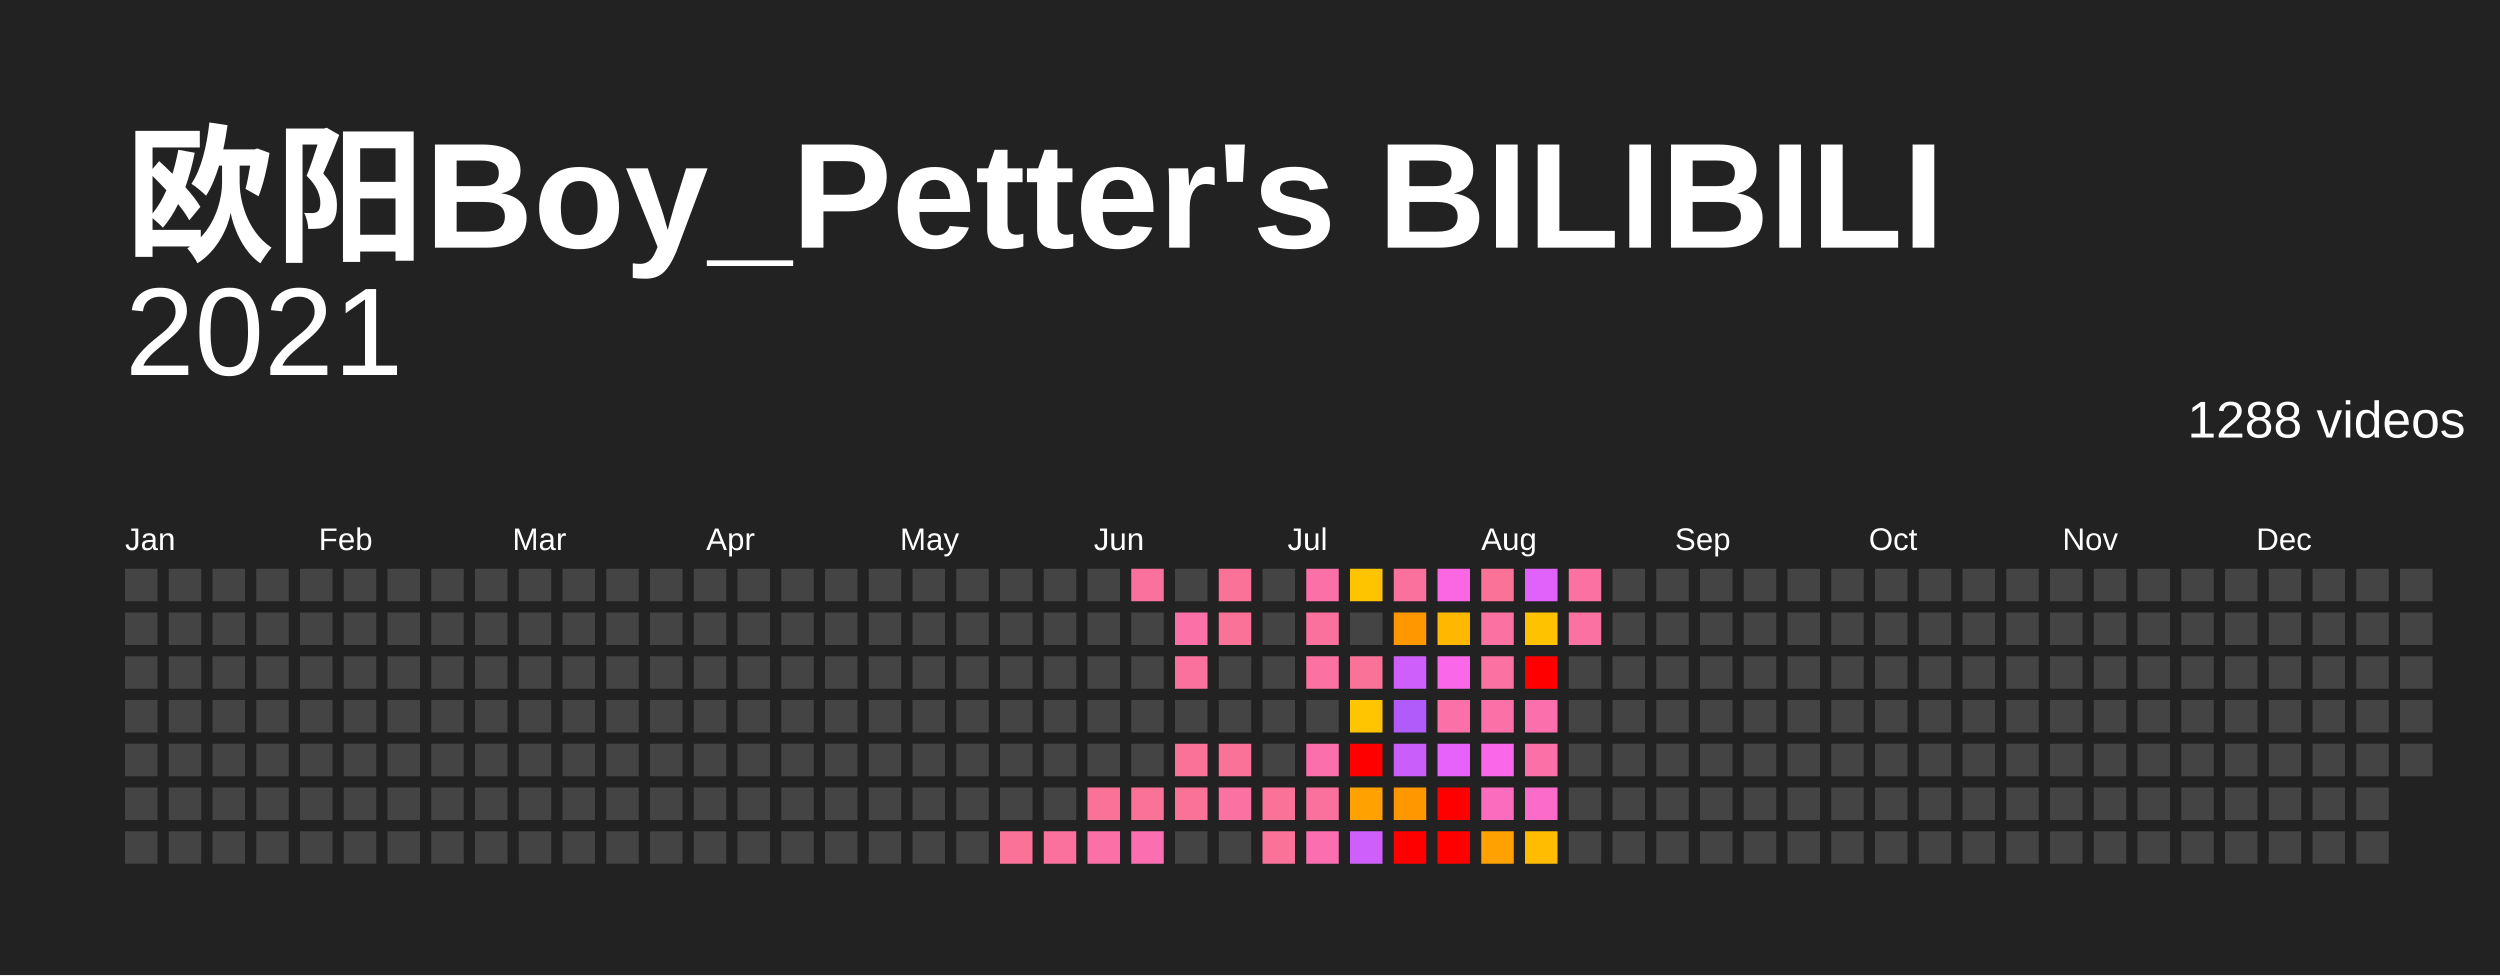
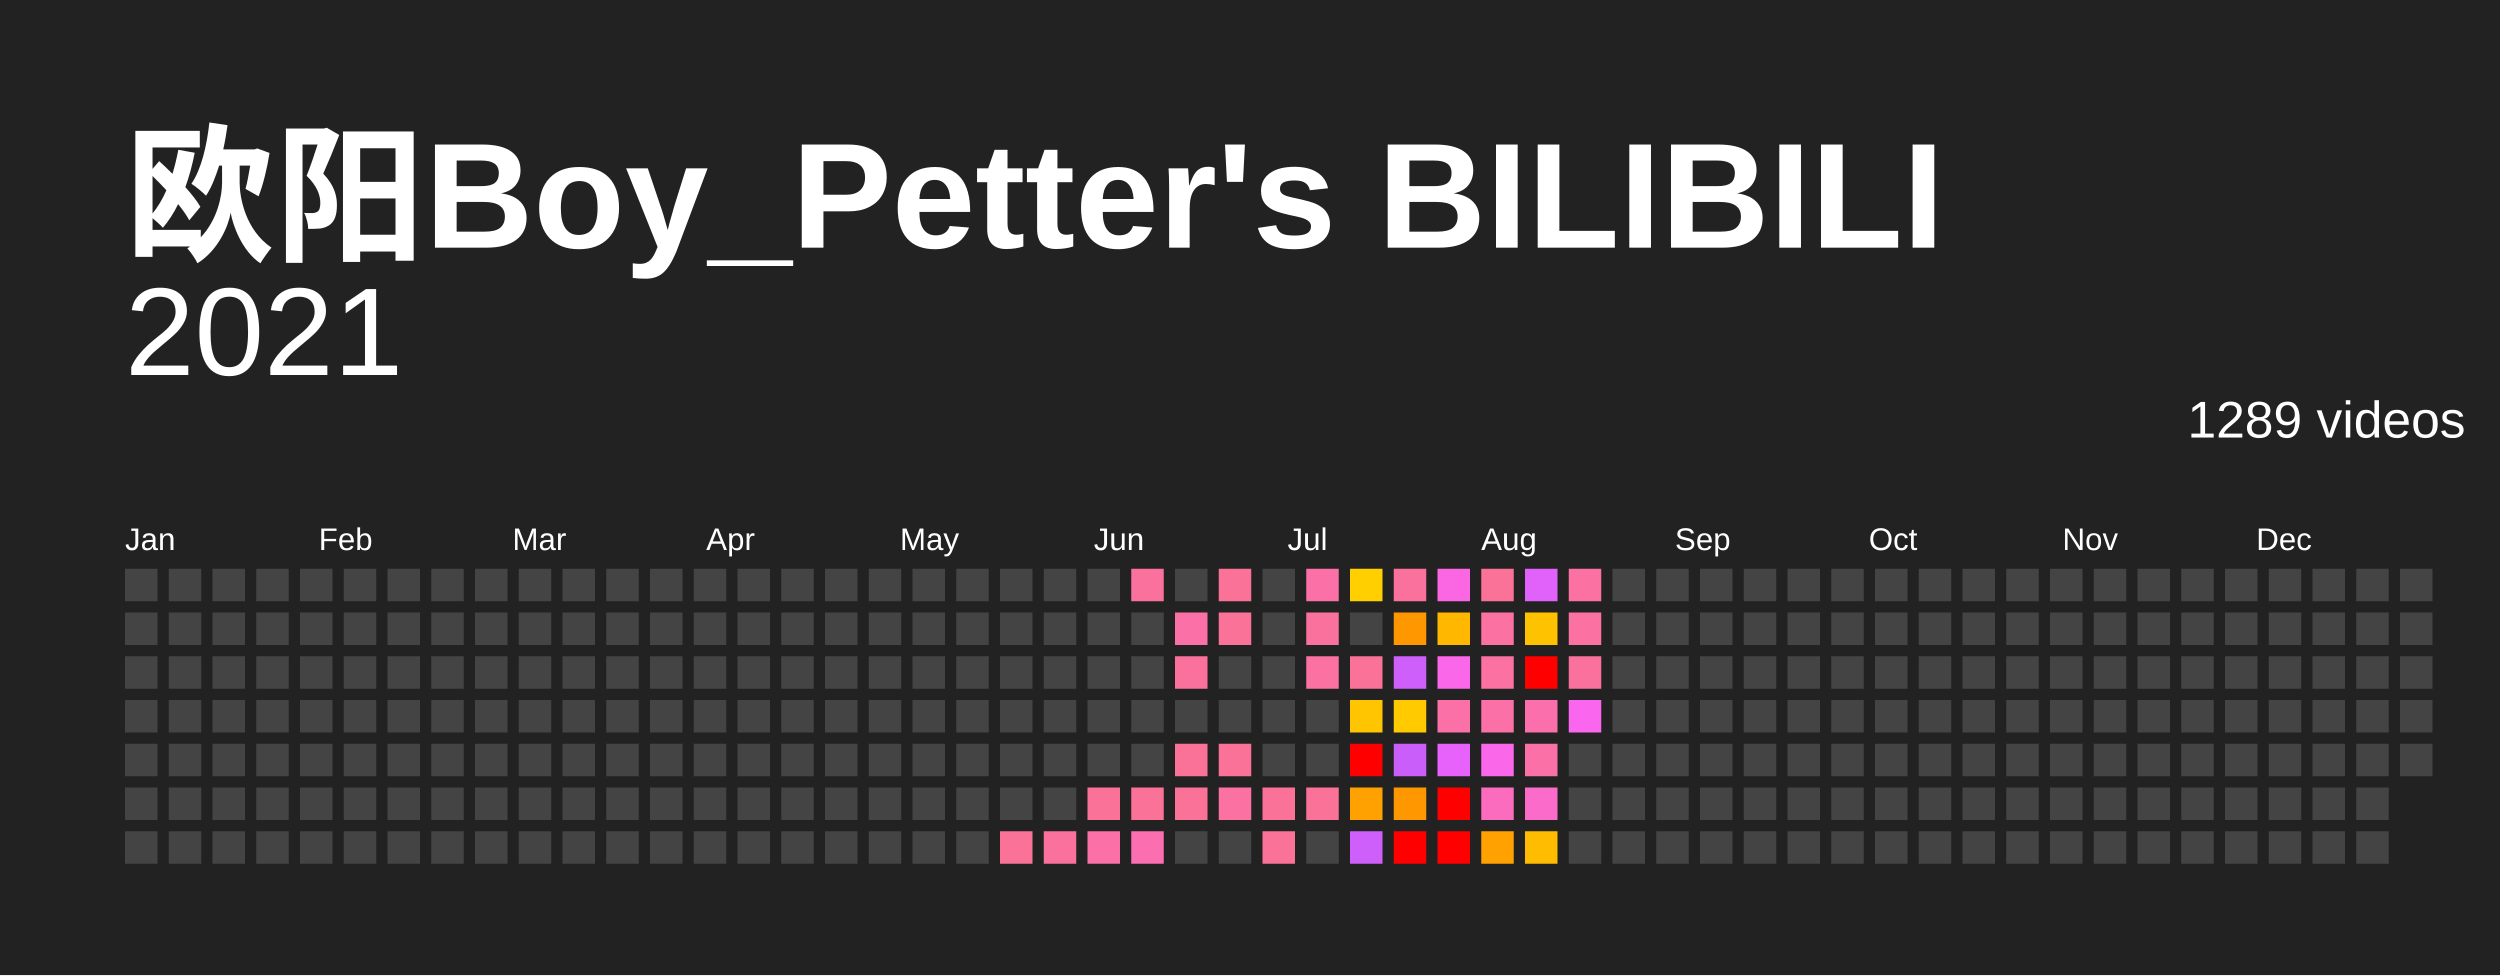
<svg xmlns="http://www.w3.org/2000/svg" baseProfile="full" height="78mm" version="1.1" viewBox="0,0,200,78" width="200mm">
  <defs />
  <rect fill="#222222" height="78" width="200" x="0" y="0" />
  <text fill="#FFFFFF" style="font-size:12px; font-family:Arial; font-weight:bold;" x="10" y="20">欧阳Boy_Petter's BILIBILI</text>
  <text alignment-baseline="hanging" fill="#FFFFFF" style="font-size:10.0px; font-family:Arial;" x="10" y="30">2021</text>
-   <text alignment-baseline="hanging" fill="#FFFFFF" style="font-size:4.125px; font-family:Arial;" x="175" y="35">1288 videos</text>
+   <text alignment-baseline="hanging" fill="#FFFFFF" style="font-size:4.125px; font-family:Arial;" x="175" y="35">1289 videos</text>
  <text fill="#FFFFFF" style="font-size:2.5px; font-family:Arial" x="10.0" y="44">Jan</text>
  <text fill="#FFFFFF" style="font-size:2.5px; font-family:Arial" x="25.5" y="44">Feb</text>
  <text fill="#FFFFFF" style="font-size:2.5px; font-family:Arial" x="41.0" y="44">Mar</text>
  <text fill="#FFFFFF" style="font-size:2.5px; font-family:Arial" x="56.5" y="44">Apr</text>
  <text fill="#FFFFFF" style="font-size:2.5px; font-family:Arial" x="72.0" y="44">May</text>
  <text fill="#FFFFFF" style="font-size:2.5px; font-family:Arial" x="87.5" y="44">Jun</text>
  <text fill="#FFFFFF" style="font-size:2.5px; font-family:Arial" x="103.0" y="44">Jul</text>
  <text fill="#FFFFFF" style="font-size:2.5px; font-family:Arial" x="118.5" y="44">Aug</text>
  <text fill="#FFFFFF" style="font-size:2.5px; font-family:Arial" x="134.0" y="44">Sep</text>
  <text fill="#FFFFFF" style="font-size:2.5px; font-family:Arial" x="149.5" y="44">Oct</text>
  <text fill="#FFFFFF" style="font-size:2.5px; font-family:Arial" x="165.0" y="44">Nov</text>
  <text fill="#FFFFFF" style="font-size:2.5px; font-family:Arial" x="180.5" y="44">Dec</text>
  <rect fill="#444444" height="2.6" width="2.6" x="10.0" y="45.5" />
  <rect fill="#444444" height="2.6" width="2.6" x="10.0" y="49.0" />
  <rect fill="#444444" height="2.6" width="2.6" x="10.0" y="52.5" />
  <rect fill="#444444" height="2.6" width="2.6" x="10.0" y="56.0" />
  <rect fill="#444444" height="2.6" width="2.6" x="10.0" y="59.5" />
  <rect fill="#444444" height="2.6" width="2.6" x="10.0" y="63.0" />
  <rect fill="#444444" height="2.6" width="2.6" x="10.0" y="66.5" />
  <rect fill="#444444" height="2.6" width="2.6" x="13.5" y="45.5" />
  <rect fill="#444444" height="2.6" width="2.6" x="13.5" y="49.0" />
  <rect fill="#444444" height="2.6" width="2.6" x="13.5" y="52.5" />
  <rect fill="#444444" height="2.6" width="2.6" x="13.5" y="56.0" />
  <rect fill="#444444" height="2.6" width="2.6" x="13.5" y="59.5" />
  <rect fill="#444444" height="2.6" width="2.6" x="13.5" y="63.0" />
  <rect fill="#444444" height="2.6" width="2.6" x="13.5" y="66.5" />
  <rect fill="#444444" height="2.6" width="2.6" x="17.0" y="45.5" />
  <rect fill="#444444" height="2.6" width="2.6" x="17.0" y="49.0" />
  <rect fill="#444444" height="2.6" width="2.6" x="17.0" y="52.5" />
  <rect fill="#444444" height="2.6" width="2.6" x="17.0" y="56.0" />
  <rect fill="#444444" height="2.6" width="2.6" x="17.0" y="59.5" />
  <rect fill="#444444" height="2.6" width="2.6" x="17.0" y="63.0" />
  <rect fill="#444444" height="2.6" width="2.6" x="17.0" y="66.5" />
  <rect fill="#444444" height="2.6" width="2.6" x="20.5" y="45.5" />
  <rect fill="#444444" height="2.6" width="2.6" x="20.5" y="49.0" />
  <rect fill="#444444" height="2.6" width="2.6" x="20.5" y="52.5" />
  <rect fill="#444444" height="2.6" width="2.6" x="20.5" y="56.0" />
  <rect fill="#444444" height="2.6" width="2.6" x="20.5" y="59.5" />
  <rect fill="#444444" height="2.6" width="2.6" x="20.5" y="63.0" />
  <rect fill="#444444" height="2.6" width="2.6" x="20.5" y="66.5" />
  <rect fill="#444444" height="2.6" width="2.6" x="24.0" y="45.5" />
  <rect fill="#444444" height="2.6" width="2.6" x="24.0" y="49.0" />
  <rect fill="#444444" height="2.6" width="2.6" x="24.0" y="52.5" />
  <rect fill="#444444" height="2.6" width="2.6" x="24.0" y="56.0" />
  <rect fill="#444444" height="2.6" width="2.6" x="24.0" y="59.5" />
  <rect fill="#444444" height="2.6" width="2.6" x="24.0" y="63.0" />
  <rect fill="#444444" height="2.6" width="2.6" x="24.0" y="66.5" />
  <rect fill="#444444" height="2.6" width="2.6" x="27.5" y="45.5" />
  <rect fill="#444444" height="2.6" width="2.6" x="27.5" y="49.0" />
  <rect fill="#444444" height="2.6" width="2.6" x="27.5" y="52.5" />
  <rect fill="#444444" height="2.6" width="2.6" x="27.5" y="56.0" />
  <rect fill="#444444" height="2.6" width="2.6" x="27.5" y="59.5" />
  <rect fill="#444444" height="2.6" width="2.6" x="27.5" y="63.0" />
  <rect fill="#444444" height="2.6" width="2.6" x="27.5" y="66.5" />
  <rect fill="#444444" height="2.6" width="2.6" x="31.0" y="45.5" />
  <rect fill="#444444" height="2.6" width="2.6" x="31.0" y="49.0" />
  <rect fill="#444444" height="2.6" width="2.6" x="31.0" y="52.5" />
  <rect fill="#444444" height="2.6" width="2.6" x="31.0" y="56.0" />
  <rect fill="#444444" height="2.6" width="2.6" x="31.0" y="59.5" />
  <rect fill="#444444" height="2.6" width="2.6" x="31.0" y="63.0" />
  <rect fill="#444444" height="2.6" width="2.6" x="31.0" y="66.5" />
  <rect fill="#444444" height="2.6" width="2.6" x="34.5" y="45.5" />
  <rect fill="#444444" height="2.6" width="2.6" x="34.5" y="49.0" />
  <rect fill="#444444" height="2.6" width="2.6" x="34.5" y="52.5" />
  <rect fill="#444444" height="2.6" width="2.6" x="34.5" y="56.0" />
  <rect fill="#444444" height="2.6" width="2.6" x="34.5" y="59.5" />
  <rect fill="#444444" height="2.6" width="2.6" x="34.5" y="63.0" />
  <rect fill="#444444" height="2.6" width="2.6" x="34.5" y="66.5" />
  <rect fill="#444444" height="2.6" width="2.6" x="38.0" y="45.5" />
  <rect fill="#444444" height="2.6" width="2.6" x="38.0" y="49.0" />
  <rect fill="#444444" height="2.6" width="2.6" x="38.0" y="52.5" />
  <rect fill="#444444" height="2.6" width="2.6" x="38.0" y="56.0" />
  <rect fill="#444444" height="2.6" width="2.6" x="38.0" y="59.5" />
  <rect fill="#444444" height="2.6" width="2.6" x="38.0" y="63.0" />
  <rect fill="#444444" height="2.6" width="2.6" x="38.0" y="66.5" />
  <rect fill="#444444" height="2.6" width="2.6" x="41.5" y="45.5" />
  <rect fill="#444444" height="2.6" width="2.6" x="41.5" y="49.0" />
  <rect fill="#444444" height="2.6" width="2.6" x="41.5" y="52.5" />
  <rect fill="#444444" height="2.6" width="2.6" x="41.5" y="56.0" />
  <rect fill="#444444" height="2.6" width="2.6" x="41.5" y="59.5" />
  <rect fill="#444444" height="2.6" width="2.6" x="41.5" y="63.0" />
  <rect fill="#444444" height="2.6" width="2.6" x="41.5" y="66.5" />
  <rect fill="#444444" height="2.6" width="2.6" x="45.0" y="45.5" />
  <rect fill="#444444" height="2.6" width="2.6" x="45.0" y="49.0" />
  <rect fill="#444444" height="2.6" width="2.6" x="45.0" y="52.5" />
  <rect fill="#444444" height="2.6" width="2.6" x="45.0" y="56.0" />
  <rect fill="#444444" height="2.6" width="2.6" x="45.0" y="59.5" />
  <rect fill="#444444" height="2.6" width="2.6" x="45.0" y="63.0" />
  <rect fill="#444444" height="2.6" width="2.6" x="45.0" y="66.5" />
  <rect fill="#444444" height="2.6" width="2.6" x="48.5" y="45.5" />
  <rect fill="#444444" height="2.6" width="2.6" x="48.5" y="49.0" />
  <rect fill="#444444" height="2.6" width="2.6" x="48.5" y="52.5" />
  <rect fill="#444444" height="2.6" width="2.6" x="48.5" y="56.0" />
  <rect fill="#444444" height="2.6" width="2.6" x="48.5" y="59.5" />
  <rect fill="#444444" height="2.6" width="2.6" x="48.5" y="63.0" />
  <rect fill="#444444" height="2.6" width="2.6" x="48.5" y="66.5" />
  <rect fill="#444444" height="2.6" width="2.6" x="52.0" y="45.5" />
  <rect fill="#444444" height="2.6" width="2.6" x="52.0" y="49.0" />
  <rect fill="#444444" height="2.6" width="2.6" x="52.0" y="52.5" />
  <rect fill="#444444" height="2.6" width="2.6" x="52.0" y="56.0" />
  <rect fill="#444444" height="2.6" width="2.6" x="52.0" y="59.5" />
  <rect fill="#444444" height="2.6" width="2.6" x="52.0" y="63.0" />
  <rect fill="#444444" height="2.6" width="2.6" x="52.0" y="66.5" />
  <rect fill="#444444" height="2.6" width="2.6" x="55.5" y="45.5" />
  <rect fill="#444444" height="2.6" width="2.6" x="55.5" y="49.0" />
  <rect fill="#444444" height="2.6" width="2.6" x="55.5" y="52.5" />
  <rect fill="#444444" height="2.6" width="2.6" x="55.5" y="56.0" />
  <rect fill="#444444" height="2.6" width="2.6" x="55.5" y="59.5" />
  <rect fill="#444444" height="2.6" width="2.6" x="55.5" y="63.0" />
  <rect fill="#444444" height="2.6" width="2.6" x="55.5" y="66.5" />
  <rect fill="#444444" height="2.6" width="2.6" x="59.0" y="45.5" />
  <rect fill="#444444" height="2.6" width="2.6" x="59.0" y="49.0" />
  <rect fill="#444444" height="2.6" width="2.6" x="59.0" y="52.5" />
  <rect fill="#444444" height="2.6" width="2.6" x="59.0" y="56.0" />
  <rect fill="#444444" height="2.6" width="2.6" x="59.0" y="59.5" />
  <rect fill="#444444" height="2.6" width="2.6" x="59.0" y="63.0" />
  <rect fill="#444444" height="2.6" width="2.6" x="59.0" y="66.5" />
  <rect fill="#444444" height="2.6" width="2.6" x="62.5" y="45.5" />
  <rect fill="#444444" height="2.6" width="2.6" x="62.5" y="49.0" />
  <rect fill="#444444" height="2.6" width="2.6" x="62.5" y="52.5" />
  <rect fill="#444444" height="2.6" width="2.6" x="62.5" y="56.0" />
  <rect fill="#444444" height="2.6" width="2.6" x="62.5" y="59.5" />
  <rect fill="#444444" height="2.6" width="2.6" x="62.5" y="63.0" />
  <rect fill="#444444" height="2.6" width="2.6" x="62.5" y="66.5" />
  <rect fill="#444444" height="2.6" width="2.6" x="66.0" y="45.5" />
  <rect fill="#444444" height="2.6" width="2.6" x="66.0" y="49.0" />
  <rect fill="#444444" height="2.6" width="2.6" x="66.0" y="52.5" />
  <rect fill="#444444" height="2.6" width="2.6" x="66.0" y="56.0" />
  <rect fill="#444444" height="2.6" width="2.6" x="66.0" y="59.5" />
  <rect fill="#444444" height="2.6" width="2.6" x="66.0" y="63.0" />
  <rect fill="#444444" height="2.6" width="2.6" x="66.0" y="66.5" />
  <rect fill="#444444" height="2.6" width="2.6" x="69.5" y="45.5" />
  <rect fill="#444444" height="2.6" width="2.6" x="69.5" y="49.0" />
  <rect fill="#444444" height="2.6" width="2.6" x="69.5" y="52.5" />
  <rect fill="#444444" height="2.6" width="2.6" x="69.5" y="56.0" />
  <rect fill="#444444" height="2.6" width="2.6" x="69.5" y="59.5" />
  <rect fill="#444444" height="2.6" width="2.6" x="69.5" y="63.0" />
  <rect fill="#444444" height="2.6" width="2.6" x="69.5" y="66.5" />
  <rect fill="#444444" height="2.6" width="2.6" x="73.0" y="45.5" />
  <rect fill="#444444" height="2.6" width="2.6" x="73.0" y="49.0" />
  <rect fill="#444444" height="2.6" width="2.6" x="73.0" y="52.5" />
  <rect fill="#444444" height="2.6" width="2.6" x="73.0" y="56.0" />
  <rect fill="#444444" height="2.6" width="2.6" x="73.0" y="59.5" />
  <rect fill="#444444" height="2.6" width="2.6" x="73.0" y="63.0" />
  <rect fill="#444444" height="2.6" width="2.6" x="73.0" y="66.5" />
  <rect fill="#444444" height="2.6" width="2.6" x="76.5" y="45.5" />
  <rect fill="#444444" height="2.6" width="2.6" x="76.5" y="49.0" />
  <rect fill="#444444" height="2.6" width="2.6" x="76.5" y="52.5" />
  <rect fill="#444444" height="2.6" width="2.6" x="76.5" y="56.0" />
  <rect fill="#444444" height="2.6" width="2.6" x="76.5" y="59.5" />
  <rect fill="#444444" height="2.6" width="2.6" x="76.5" y="63.0" />
  <rect fill="#444444" height="2.6" width="2.6" x="76.5" y="66.5" />
  <rect fill="#444444" height="2.6" width="2.6" x="80.0" y="45.5" />
  <rect fill="#444444" height="2.6" width="2.6" x="80.0" y="49.0" />
  <rect fill="#444444" height="2.6" width="2.6" x="80.0" y="52.5" />
  <rect fill="#444444" height="2.6" width="2.6" x="80.0" y="56.0" />
  <rect fill="#444444" height="2.6" width="2.6" x="80.0" y="59.5" />
  <rect fill="#444444" height="2.6" width="2.6" x="80.0" y="63.0" />
  <rect fill="#fb7299" height="2.6" width="2.6" x="80.0" y="66.5" />
  <rect fill="#444444" height="2.6" width="2.6" x="83.5" y="45.5" />
  <rect fill="#444444" height="2.6" width="2.6" x="83.5" y="49.0" />
  <rect fill="#444444" height="2.6" width="2.6" x="83.5" y="52.5" />
  <rect fill="#444444" height="2.6" width="2.6" x="83.5" y="56.0" />
  <rect fill="#444444" height="2.6" width="2.6" x="83.5" y="59.5" />
  <rect fill="#444444" height="2.6" width="2.6" x="83.5" y="63.0" />
  <rect fill="#fb719e" height="2.6" width="2.6" x="83.5" y="66.5" />
  <rect fill="#444444" height="2.6" width="2.6" x="87.0" y="45.5" />
  <rect fill="#444444" height="2.6" width="2.6" x="87.0" y="49.0" />
  <rect fill="#444444" height="2.6" width="2.6" x="87.0" y="52.5" />
  <rect fill="#444444" height="2.6" width="2.6" x="87.0" y="56.0" />
  <rect fill="#444444" height="2.6" width="2.6" x="87.0" y="59.5" />
  <rect fill="#fb7299" height="2.6" width="2.6" x="87.0" y="63.0" />
  <rect fill="#fb70a7" height="2.6" width="2.6" x="87.0" y="66.5" />
  <rect fill="#fb719e" height="2.6" width="2.6" x="90.5" y="45.5" />
  <rect fill="#444444" height="2.6" width="2.6" x="90.5" y="49.0" />
  <rect fill="#444444" height="2.6" width="2.6" x="90.5" y="52.5" />
  <rect fill="#444444" height="2.6" width="2.6" x="90.5" y="56.0" />
  <rect fill="#444444" height="2.6" width="2.6" x="90.5" y="59.5" />
  <rect fill="#fb7299" height="2.6" width="2.6" x="90.5" y="63.0" />
  <rect fill="#fb6eb0" height="2.6" width="2.6" x="90.5" y="66.5" />
  <rect fill="#444444" height="2.6" width="2.6" x="94.0" y="45.5" />
  <rect fill="#fb70a7" height="2.6" width="2.6" x="94.0" y="49.0" />
  <rect fill="#fb719e" height="2.6" width="2.6" x="94.0" y="52.5" />
  <rect fill="#444444" height="2.6" width="2.6" x="94.0" y="56.0" />
  <rect fill="#fb7299" height="2.6" width="2.6" x="94.0" y="59.5" />
  <rect fill="#fb7299" height="2.6" width="2.6" x="94.0" y="63.0" />
  <rect fill="#444444" height="2.6" width="2.6" x="94.0" y="66.5" />
  <rect fill="#fb7299" height="2.6" width="2.6" x="97.5" y="45.5" />
  <rect fill="#fb7299" height="2.6" width="2.6" x="97.5" y="49.0" />
  <rect fill="#444444" height="2.6" width="2.6" x="97.5" y="52.5" />
  <rect fill="#444444" height="2.6" width="2.6" x="97.5" y="56.0" />
  <rect fill="#fb7299" height="2.6" width="2.6" x="97.5" y="59.5" />
  <rect fill="#fb71a2" height="2.6" width="2.6" x="97.5" y="63.0" />
  <rect fill="#444444" height="2.6" width="2.6" x="97.5" y="66.5" />
  <rect fill="#444444" height="2.6" width="2.6" x="101.0" y="45.5" />
  <rect fill="#444444" height="2.6" width="2.6" x="101.0" y="49.0" />
  <rect fill="#444444" height="2.6" width="2.6" x="101.0" y="52.5" />
  <rect fill="#444444" height="2.6" width="2.6" x="101.0" y="56.0" />
  <rect fill="#444444" height="2.6" width="2.6" x="101.0" y="59.5" />
  <rect fill="#fb7299" height="2.6" width="2.6" x="101.0" y="63.0" />
  <rect fill="#fb7299" height="2.6" width="2.6" x="101.0" y="66.5" />
  <rect fill="#fb70a7" height="2.6" width="2.6" x="104.5" y="45.5" />
  <rect fill="#fb719e" height="2.6" width="2.6" x="104.5" y="49.0" />
  <rect fill="#fb71a2" height="2.6" width="2.6" x="104.5" y="52.5" />
  <rect fill="#444444" height="2.6" width="2.6" x="104.5" y="56.0" />
-   <rect fill="#fb6fac" height="2.6" width="2.6" x="104.5" y="59.5" />
-   <rect fill="#fb719e" height="2.6" width="2.6" x="104.5" y="63.0" />
-   <rect fill="#fb6eb0" height="2.6" width="2.6" x="104.5" y="66.5" />
-   <rect fill="#ffc400" height="2.6" width="2.6" x="108.0" y="45.5" />
+   <rect fill="#444444" height="2.6" width="2.6" x="104.5" y="59.5" />
+   <rect fill="#fb7299" height="2.6" width="2.6" x="104.5" y="63.0" />
+   <rect fill="#444444" height="2.6" width="2.6" x="104.5" y="66.5" />
+   <rect fill="#ffcf00" height="2.6" width="2.6" x="108.0" y="45.5" />
  <rect fill="#444444" height="2.6" width="2.6" x="108.0" y="49.0" />
  <rect fill="#fb7299" height="2.6" width="2.6" x="108.0" y="52.5" />
  <rect fill="#ffc500" height="2.6" width="2.6" x="108.0" y="56.0" />
  <rect fill="red" height="2.6" width="2.6" x="108.0" y="59.5" />
  <rect fill="#ffa100" height="2.6" width="2.6" x="108.0" y="63.0" />
  <rect fill="#cf5ffb" height="2.6" width="2.6" x="108.0" y="66.5" />
  <rect fill="#fb719e" height="2.6" width="2.6" x="111.5" y="45.5" />
  <rect fill="#ff9700" height="2.6" width="2.6" x="111.5" y="49.0" />
  <rect fill="#cf5ffb" height="2.6" width="2.6" x="111.5" y="52.5" />
-   <rect fill="#b15bfb" height="2.6" width="2.6" x="111.5" y="56.0" />
+   <rect fill="#ffca00" height="2.6" width="2.6" x="111.5" y="56.0" />
  <rect fill="#c95efb" height="2.6" width="2.6" x="111.5" y="59.5" />
  <rect fill="#ff9700" height="2.6" width="2.6" x="111.5" y="63.0" />
  <rect fill="red" height="2.6" width="2.6" x="111.5" y="66.5" />
  <rect fill="#fb67e3" height="2.6" width="2.6" x="115.0" y="45.5" />
  <rect fill="#ffb700" height="2.6" width="2.6" x="115.0" y="49.0" />
  <rect fill="#fb67e9" height="2.6" width="2.6" x="115.0" y="52.5" />
  <rect fill="#fb70a7" height="2.6" width="2.6" x="115.0" y="56.0" />
  <rect fill="#e761fb" height="2.6" width="2.6" x="115.0" y="59.5" />
  <rect fill="red" height="2.6" width="2.6" x="115.0" y="63.0" />
  <rect fill="red" height="2.6" width="2.6" x="115.0" y="66.5" />
  <rect fill="#fb7299" height="2.6" width="2.6" x="118.5" y="45.5" />
  <rect fill="#fb71a2" height="2.6" width="2.6" x="118.5" y="49.0" />
  <rect fill="#fb71a2" height="2.6" width="2.6" x="118.5" y="52.5" />
  <rect fill="#fb70a7" height="2.6" width="2.6" x="118.5" y="56.0" />
  <rect fill="#fb67e9" height="2.6" width="2.6" x="118.5" y="59.5" />
  <rect fill="#fb6cbf" height="2.6" width="2.6" x="118.5" y="63.0" />
  <rect fill="#ffa100" height="2.6" width="2.6" x="118.5" y="66.5" />
  <rect fill="#e161fb" height="2.6" width="2.6" x="122.0" y="45.5" />
  <rect fill="#ffc200" height="2.6" width="2.6" x="122.0" y="49.0" />
  <rect fill="red" height="2.6" width="2.6" x="122.0" y="52.5" />
  <rect fill="#fb6fac" height="2.6" width="2.6" x="122.0" y="56.0" />
  <rect fill="#fb70a7" height="2.6" width="2.6" x="122.0" y="59.5" />
  <rect fill="#fb6bc9" height="2.6" width="2.6" x="122.0" y="63.0" />
  <rect fill="#ffbc00" height="2.6" width="2.6" x="122.0" y="66.5" />
  <rect fill="#fb71a2" height="2.6" width="2.6" x="125.5" y="45.5" />
  <rect fill="#fb71a2" height="2.6" width="2.6" x="125.5" y="49.0" />
-   <rect fill="#444444" height="2.6" width="2.6" x="125.5" y="52.5" />
-   <rect fill="#444444" height="2.6" width="2.6" x="125.5" y="56.0" />
+   <rect fill="#fb719e" height="2.6" width="2.6" x="125.5" y="52.5" />
+   <rect fill="#fb66ee" height="2.6" width="2.6" x="125.5" y="56.0" />
  <rect fill="#444444" height="2.6" width="2.6" x="125.5" y="59.5" />
  <rect fill="#444444" height="2.6" width="2.6" x="125.5" y="63.0" />
  <rect fill="#444444" height="2.6" width="2.6" x="125.5" y="66.5" />
  <rect fill="#444444" height="2.6" width="2.6" x="129.0" y="45.5" />
  <rect fill="#444444" height="2.6" width="2.6" x="129.0" y="49.0" />
  <rect fill="#444444" height="2.6" width="2.6" x="129.0" y="52.5" />
  <rect fill="#444444" height="2.6" width="2.6" x="129.0" y="56.0" />
  <rect fill="#444444" height="2.6" width="2.6" x="129.0" y="59.5" />
  <rect fill="#444444" height="2.6" width="2.6" x="129.0" y="63.0" />
  <rect fill="#444444" height="2.6" width="2.6" x="129.0" y="66.5" />
  <rect fill="#444444" height="2.6" width="2.6" x="132.5" y="45.5" />
  <rect fill="#444444" height="2.6" width="2.6" x="132.5" y="49.0" />
  <rect fill="#444444" height="2.6" width="2.6" x="132.5" y="52.5" />
  <rect fill="#444444" height="2.6" width="2.6" x="132.5" y="56.0" />
  <rect fill="#444444" height="2.6" width="2.6" x="132.5" y="59.5" />
  <rect fill="#444444" height="2.6" width="2.6" x="132.5" y="63.0" />
  <rect fill="#444444" height="2.6" width="2.6" x="132.5" y="66.5" />
  <rect fill="#444444" height="2.6" width="2.6" x="136.0" y="45.5" />
  <rect fill="#444444" height="2.6" width="2.6" x="136.0" y="49.0" />
  <rect fill="#444444" height="2.6" width="2.6" x="136.0" y="52.5" />
  <rect fill="#444444" height="2.6" width="2.6" x="136.0" y="56.0" />
  <rect fill="#444444" height="2.6" width="2.6" x="136.0" y="59.5" />
  <rect fill="#444444" height="2.6" width="2.6" x="136.0" y="63.0" />
  <rect fill="#444444" height="2.6" width="2.6" x="136.0" y="66.5" />
  <rect fill="#444444" height="2.6" width="2.6" x="139.5" y="45.5" />
  <rect fill="#444444" height="2.6" width="2.6" x="139.5" y="49.0" />
  <rect fill="#444444" height="2.6" width="2.6" x="139.5" y="52.5" />
  <rect fill="#444444" height="2.6" width="2.6" x="139.5" y="56.0" />
  <rect fill="#444444" height="2.6" width="2.6" x="139.5" y="59.5" />
  <rect fill="#444444" height="2.6" width="2.6" x="139.5" y="63.0" />
  <rect fill="#444444" height="2.6" width="2.6" x="139.5" y="66.5" />
  <rect fill="#444444" height="2.6" width="2.6" x="143.0" y="45.5" />
  <rect fill="#444444" height="2.6" width="2.6" x="143.0" y="49.0" />
  <rect fill="#444444" height="2.6" width="2.6" x="143.0" y="52.5" />
  <rect fill="#444444" height="2.6" width="2.6" x="143.0" y="56.0" />
  <rect fill="#444444" height="2.6" width="2.6" x="143.0" y="59.5" />
  <rect fill="#444444" height="2.6" width="2.6" x="143.0" y="63.0" />
  <rect fill="#444444" height="2.6" width="2.6" x="143.0" y="66.5" />
  <rect fill="#444444" height="2.6" width="2.6" x="146.5" y="45.5" />
  <rect fill="#444444" height="2.6" width="2.6" x="146.5" y="49.0" />
  <rect fill="#444444" height="2.6" width="2.6" x="146.5" y="52.5" />
  <rect fill="#444444" height="2.6" width="2.6" x="146.5" y="56.0" />
  <rect fill="#444444" height="2.6" width="2.6" x="146.5" y="59.5" />
  <rect fill="#444444" height="2.6" width="2.6" x="146.5" y="63.0" />
  <rect fill="#444444" height="2.6" width="2.6" x="146.5" y="66.5" />
  <rect fill="#444444" height="2.6" width="2.6" x="150.0" y="45.5" />
  <rect fill="#444444" height="2.6" width="2.6" x="150.0" y="49.0" />
  <rect fill="#444444" height="2.6" width="2.6" x="150.0" y="52.5" />
  <rect fill="#444444" height="2.6" width="2.6" x="150.0" y="56.0" />
  <rect fill="#444444" height="2.6" width="2.6" x="150.0" y="59.5" />
  <rect fill="#444444" height="2.6" width="2.6" x="150.0" y="63.0" />
  <rect fill="#444444" height="2.6" width="2.6" x="150.0" y="66.5" />
  <rect fill="#444444" height="2.6" width="2.6" x="153.5" y="45.5" />
  <rect fill="#444444" height="2.6" width="2.6" x="153.5" y="49.0" />
  <rect fill="#444444" height="2.6" width="2.6" x="153.5" y="52.5" />
  <rect fill="#444444" height="2.6" width="2.6" x="153.5" y="56.0" />
  <rect fill="#444444" height="2.6" width="2.6" x="153.5" y="59.5" />
  <rect fill="#444444" height="2.6" width="2.6" x="153.5" y="63.0" />
  <rect fill="#444444" height="2.6" width="2.6" x="153.5" y="66.5" />
  <rect fill="#444444" height="2.6" width="2.6" x="157.0" y="45.5" />
  <rect fill="#444444" height="2.6" width="2.6" x="157.0" y="49.0" />
  <rect fill="#444444" height="2.6" width="2.6" x="157.0" y="52.5" />
  <rect fill="#444444" height="2.6" width="2.6" x="157.0" y="56.0" />
  <rect fill="#444444" height="2.6" width="2.6" x="157.0" y="59.5" />
  <rect fill="#444444" height="2.6" width="2.6" x="157.0" y="63.0" />
  <rect fill="#444444" height="2.6" width="2.6" x="157.0" y="66.5" />
  <rect fill="#444444" height="2.6" width="2.6" x="160.5" y="45.5" />
  <rect fill="#444444" height="2.6" width="2.6" x="160.5" y="49.0" />
  <rect fill="#444444" height="2.6" width="2.6" x="160.5" y="52.5" />
  <rect fill="#444444" height="2.6" width="2.6" x="160.5" y="56.0" />
  <rect fill="#444444" height="2.6" width="2.6" x="160.5" y="59.5" />
  <rect fill="#444444" height="2.6" width="2.6" x="160.5" y="63.0" />
  <rect fill="#444444" height="2.6" width="2.6" x="160.5" y="66.5" />
  <rect fill="#444444" height="2.6" width="2.6" x="164.0" y="45.5" />
  <rect fill="#444444" height="2.6" width="2.6" x="164.0" y="49.0" />
  <rect fill="#444444" height="2.6" width="2.6" x="164.0" y="52.5" />
  <rect fill="#444444" height="2.6" width="2.6" x="164.0" y="56.0" />
  <rect fill="#444444" height="2.6" width="2.6" x="164.0" y="59.5" />
  <rect fill="#444444" height="2.6" width="2.6" x="164.0" y="63.0" />
  <rect fill="#444444" height="2.6" width="2.6" x="164.0" y="66.5" />
  <rect fill="#444444" height="2.6" width="2.6" x="167.5" y="45.5" />
  <rect fill="#444444" height="2.6" width="2.6" x="167.5" y="49.0" />
  <rect fill="#444444" height="2.6" width="2.6" x="167.5" y="52.5" />
  <rect fill="#444444" height="2.6" width="2.6" x="167.5" y="56.0" />
  <rect fill="#444444" height="2.6" width="2.6" x="167.5" y="59.5" />
  <rect fill="#444444" height="2.6" width="2.6" x="167.5" y="63.0" />
  <rect fill="#444444" height="2.6" width="2.6" x="167.5" y="66.5" />
  <rect fill="#444444" height="2.6" width="2.6" x="171.0" y="45.5" />
  <rect fill="#444444" height="2.6" width="2.6" x="171.0" y="49.0" />
  <rect fill="#444444" height="2.6" width="2.6" x="171.0" y="52.5" />
  <rect fill="#444444" height="2.6" width="2.6" x="171.0" y="56.0" />
  <rect fill="#444444" height="2.6" width="2.6" x="171.0" y="59.5" />
  <rect fill="#444444" height="2.6" width="2.6" x="171.0" y="63.0" />
  <rect fill="#444444" height="2.6" width="2.6" x="171.0" y="66.5" />
  <rect fill="#444444" height="2.6" width="2.6" x="174.5" y="45.5" />
  <rect fill="#444444" height="2.6" width="2.6" x="174.5" y="49.0" />
  <rect fill="#444444" height="2.6" width="2.6" x="174.5" y="52.5" />
  <rect fill="#444444" height="2.6" width="2.6" x="174.5" y="56.0" />
  <rect fill="#444444" height="2.6" width="2.6" x="174.5" y="59.5" />
  <rect fill="#444444" height="2.6" width="2.6" x="174.5" y="63.0" />
  <rect fill="#444444" height="2.6" width="2.6" x="174.5" y="66.5" />
  <rect fill="#444444" height="2.6" width="2.6" x="178.0" y="45.5" />
  <rect fill="#444444" height="2.6" width="2.6" x="178.0" y="49.0" />
  <rect fill="#444444" height="2.6" width="2.6" x="178.0" y="52.5" />
  <rect fill="#444444" height="2.6" width="2.6" x="178.0" y="56.0" />
  <rect fill="#444444" height="2.6" width="2.6" x="178.0" y="59.5" />
  <rect fill="#444444" height="2.6" width="2.6" x="178.0" y="63.0" />
  <rect fill="#444444" height="2.6" width="2.6" x="178.0" y="66.5" />
  <rect fill="#444444" height="2.6" width="2.6" x="181.5" y="45.5" />
  <rect fill="#444444" height="2.6" width="2.6" x="181.5" y="49.0" />
  <rect fill="#444444" height="2.6" width="2.6" x="181.5" y="52.5" />
  <rect fill="#444444" height="2.6" width="2.6" x="181.5" y="56.0" />
  <rect fill="#444444" height="2.6" width="2.6" x="181.5" y="59.5" />
  <rect fill="#444444" height="2.6" width="2.6" x="181.5" y="63.0" />
  <rect fill="#444444" height="2.6" width="2.6" x="181.5" y="66.5" />
  <rect fill="#444444" height="2.6" width="2.6" x="185.0" y="45.5" />
  <rect fill="#444444" height="2.6" width="2.6" x="185.0" y="49.0" />
  <rect fill="#444444" height="2.6" width="2.6" x="185.0" y="52.5" />
  <rect fill="#444444" height="2.6" width="2.6" x="185.0" y="56.0" />
  <rect fill="#444444" height="2.6" width="2.6" x="185.0" y="59.5" />
  <rect fill="#444444" height="2.6" width="2.6" x="185.0" y="63.0" />
  <rect fill="#444444" height="2.6" width="2.6" x="185.0" y="66.5" />
  <rect fill="#444444" height="2.6" width="2.6" x="188.5" y="45.5" />
  <rect fill="#444444" height="2.6" width="2.6" x="188.5" y="49.0" />
  <rect fill="#444444" height="2.6" width="2.6" x="188.5" y="52.5" />
  <rect fill="#444444" height="2.6" width="2.6" x="188.5" y="56.0" />
  <rect fill="#444444" height="2.6" width="2.6" x="188.5" y="59.5" />
  <rect fill="#444444" height="2.6" width="2.6" x="188.5" y="63.0" />
  <rect fill="#444444" height="2.6" width="2.6" x="188.5" y="66.5" />
  <rect fill="#444444" height="2.6" width="2.6" x="192.0" y="45.5" />
  <rect fill="#444444" height="2.6" width="2.6" x="192.0" y="49.0" />
  <rect fill="#444444" height="2.6" width="2.6" x="192.0" y="52.5" />
  <rect fill="#444444" height="2.6" width="2.6" x="192.0" y="56.0" />
  <rect fill="#444444" height="2.6" width="2.6" x="192.0" y="59.5" />
</svg>
